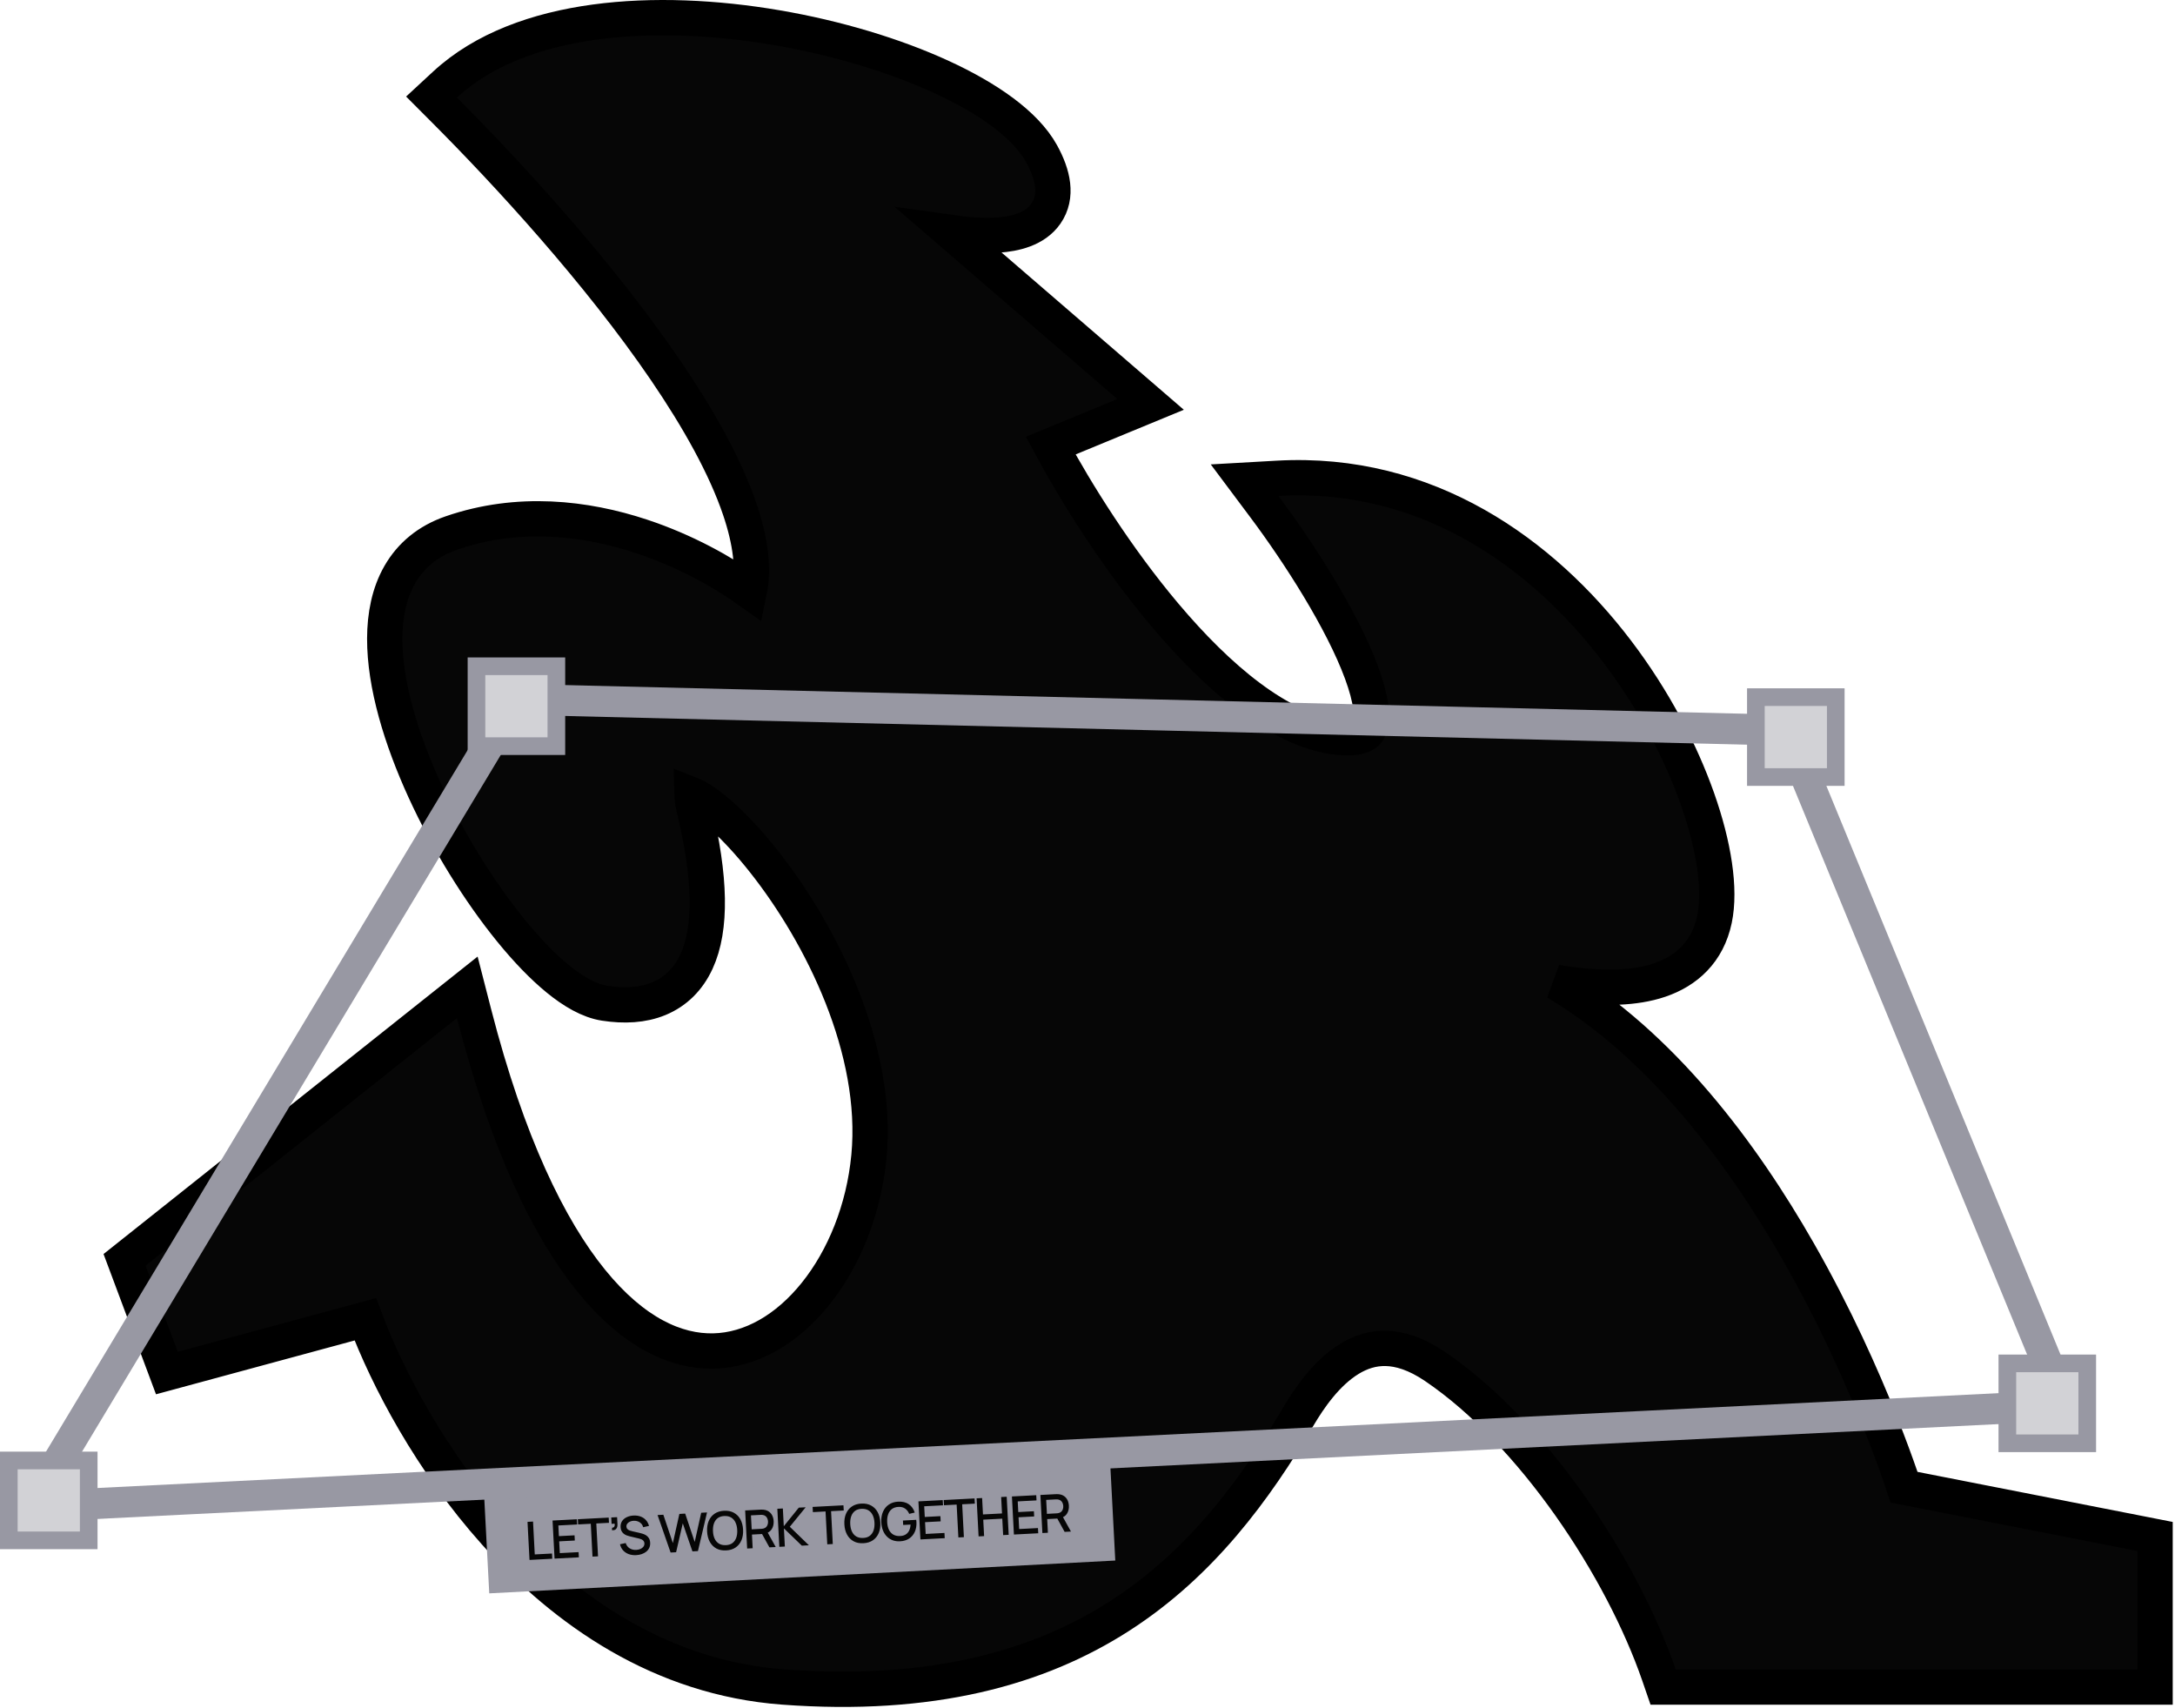
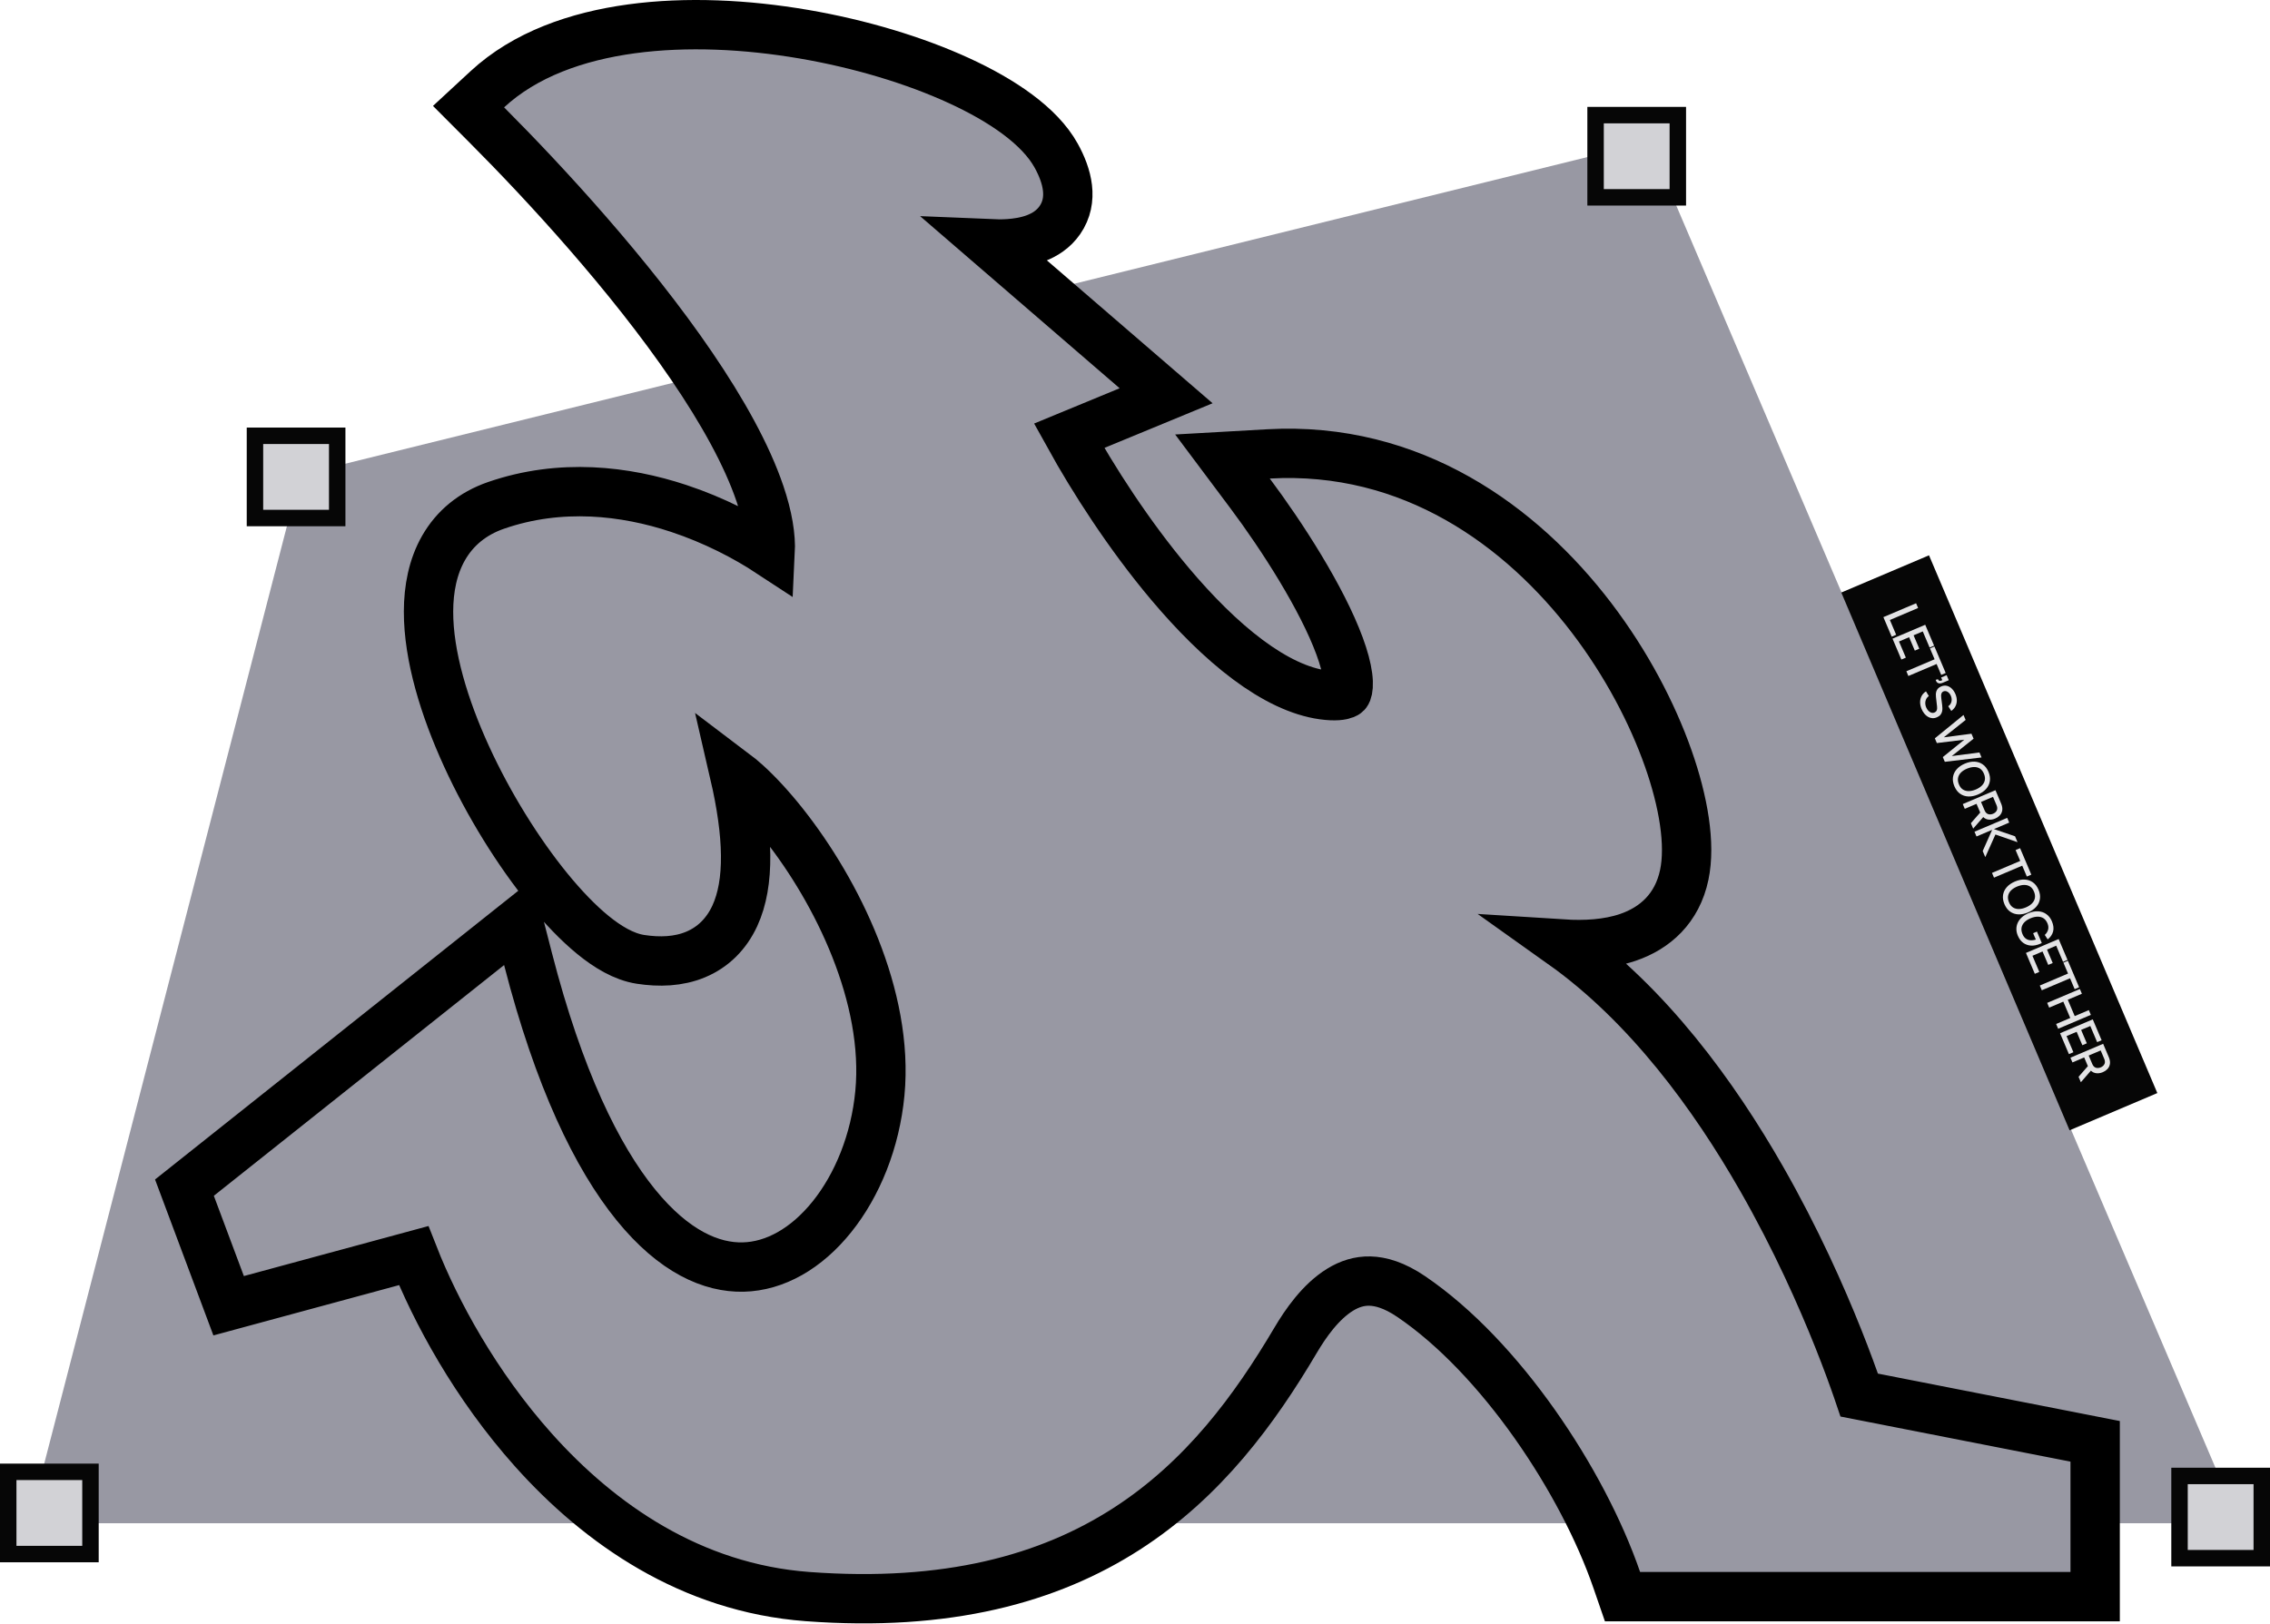
- <svg xmlns="http://www.w3.org/2000/svg" width="493" height="387" viewBox="0 0 493 387" fill="none">
-   <path d="M488.483 382.358H376.975L376.046 379.661C367.656 355.319 347.439 324.725 325.255 309.688C320.906 306.741 317.232 305.676 314.184 305.602C311.138 305.527 308.384 306.434 305.86 307.979C300.652 311.167 296.77 316.85 294.325 320.986C284.465 337.667 272.242 354.361 253.855 366.2C235.392 378.089 211.097 384.84 177.52 382.347C149.86 380.293 128.079 365.108 112.223 347.384C97.697 331.147 87.892 312.515 82.808 299.004L41.348 310.238L37.831 311.191L36.555 307.779L29.254 288.259L28.235 285.536L30.511 283.727L101.093 227.606L105.921 223.768L107.457 229.741C114.985 259.023 124.376 278.392 134.05 290.302C143.686 302.165 153.365 306.384 161.752 306.191C170.223 305.997 178.373 301.283 184.834 293.252C191.285 285.234 195.807 274.171 196.956 262.079C199.249 237.941 186.259 211.814 173.157 195.246C169.92 191.153 166.741 187.727 163.88 185.129C160.964 182.481 158.58 180.879 156.946 180.191C156.917 180.179 156.888 180.168 156.859 180.156C156.881 180.92 157.02 181.997 157.367 183.445C161.048 198.82 161.365 210.362 157.868 217.928C156.036 221.891 153.16 224.751 149.366 226.329C145.675 227.865 141.452 228.05 137.047 227.37C133.483 226.82 129.846 224.633 126.476 221.887C123.006 219.06 119.385 215.281 115.83 210.917C108.716 202.185 101.596 190.78 96.247 179.089C90.931 167.47 87.181 155.174 87.205 144.741C87.217 139.491 88.186 134.468 90.626 130.225C93.114 125.899 96.987 122.645 102.275 120.816C117.468 115.564 132.71 117.365 145.394 121.562C155.288 124.835 163.817 129.624 169.861 133.942C170.902 128.96 170.173 122.772 167.705 115.469C164.44 105.808 158.376 94.943 150.808 83.844C135.689 61.673 115.081 39.304 100.751 24.938L97.818 21.997L100.866 19.177C109.6 11.095 121.756 6.774 134.837 4.996C147.96 3.213 162.375 3.937 176.056 6.274C189.74 8.613 202.86 12.595 213.41 17.449C223.733 22.199 232.376 28.135 236.077 34.813C238.7 39.547 239.816 44.465 237.082 48.407C234.587 52.004 229.973 53.019 226.157 53.279C222.979 53.496 219.356 53.246 215.679 52.727L255.879 87.407L260.8 91.653L254.792 94.134L238.155 101.001C243.978 111.808 253.181 126.479 263.992 139.313C270.066 146.524 276.57 153.062 283.186 158.004C289.829 162.967 296.352 166.145 302.491 166.994C305.652 167.431 307.582 167.157 308.693 166.714C309.645 166.334 310.135 165.789 310.448 164.98C310.823 164.015 310.999 162.484 310.705 160.237C310.416 158.028 309.711 155.405 308.624 152.452C304.234 140.522 294.416 125.279 286.571 114.793L282.106 108.825L289.547 108.403C323.578 106.472 349.67 125.505 366.428 147.486C374.822 158.497 380.99 170.381 384.759 181.063C388.469 191.578 390.054 201.5 388.609 208.379C387.057 215.772 382.231 220.062 376.205 222.11C370.453 224.066 363.575 224.025 357.113 223.265C355.651 223.093 354.188 222.878 352.737 222.637C376.651 236.898 394.851 261.329 407.647 283.721C415.926 298.207 422.087 312.094 426.177 322.353C428.223 327.486 429.756 331.72 430.779 334.681C431.098 335.603 431.367 336.402 431.587 337.065L485.254 347.593L488.483 348.227V382.358Z" fill="#060606" stroke="black" stroke-width="8" />
-   <rect width="142.096" height="23.179" transform="translate(109.684 337.973) rotate(-3)" fill="#9898A3" />
-   <path d="M120.021 353.544L119.569 344.916L120.822 344.85L121.212 352.298L125.119 352.093L125.18 353.273L120.021 353.544ZM125.698 353.246L125.246 344.618L130.759 344.329L130.82 345.51L126.56 345.733L126.687 348.154L130.228 347.968L130.29 349.148L126.749 349.334L126.889 352L131.149 351.777L131.211 352.957L125.698 353.246ZM134.301 352.795L133.911 345.348L131.041 345.498L130.979 344.318L137.972 343.951L138.034 345.132L135.163 345.282L135.554 352.73L134.301 352.795ZM138.702 346.797L138.75 346.236C138.923 346.239 139.055 346.2 139.147 346.119C139.239 346.038 139.297 345.929 139.322 345.791C139.347 345.654 139.345 345.5 139.316 345.329L138.627 345.365L138.551 343.921L139.875 343.852L139.957 345.415C139.982 345.887 139.887 346.248 139.672 346.5C139.46 346.751 139.137 346.85 138.702 346.797ZM144.201 352.457C143.582 352.489 143.017 352.413 142.507 352.227C142 352.038 141.575 351.753 141.23 351.375C140.89 350.992 140.657 350.53 140.533 349.987L141.829 349.721C141.988 350.242 142.285 350.639 142.72 350.912C143.155 351.182 143.652 351.302 144.211 351.273C144.559 351.255 144.875 351.184 145.161 351.061C145.447 350.934 145.673 350.764 145.838 350.551C146.006 350.334 146.083 350.081 146.068 349.794C146.06 349.638 146.025 349.501 145.963 349.384C145.905 349.267 145.825 349.167 145.725 349.085C145.628 348.997 145.51 348.926 145.371 348.869C145.236 348.808 145.087 348.757 144.924 348.718L142.679 348.181C142.46 348.128 142.236 348.058 142.007 347.97C141.778 347.877 141.565 347.754 141.369 347.6C141.177 347.442 141.016 347.244 140.887 347.007C140.759 346.765 140.685 346.469 140.666 346.117C140.639 345.586 140.751 345.129 141.003 344.748C141.259 344.362 141.616 344.063 142.074 343.85C142.531 343.634 143.049 343.511 143.629 343.481C144.212 343.458 144.739 343.535 145.209 343.71C145.683 343.886 146.081 344.153 146.404 344.513C146.731 344.868 146.967 345.308 147.11 345.834L145.78 346.132C145.703 345.811 145.561 345.54 145.353 345.319C145.145 345.093 144.896 344.926 144.606 344.817C144.316 344.704 144.005 344.654 143.673 344.668C143.353 344.677 143.062 344.74 142.799 344.858C142.541 344.976 142.337 345.132 142.187 345.329C142.041 345.524 141.975 345.744 141.988 345.988C142 346.228 142.08 346.418 142.228 346.558C142.375 346.699 142.553 346.807 142.762 346.885C142.974 346.958 143.183 347.017 143.39 347.062L145.007 347.428C145.21 347.473 145.439 347.537 145.696 347.62C145.956 347.699 146.209 347.815 146.453 347.971C146.702 348.126 146.911 348.339 147.082 348.611C147.252 348.878 147.348 349.222 147.37 349.641C147.393 350.077 147.325 350.465 147.167 350.805C147.008 351.142 146.781 351.43 146.485 351.67C146.193 351.906 145.85 352.09 145.457 352.223C145.063 352.356 144.645 352.434 144.201 352.457ZM152.004 351.868L149.047 343.371L150.359 343.302L152.517 349.732L153.991 343.118L155.309 343.043L157.466 349.473L158.94 342.852L160.258 342.783L158.199 351.543L156.953 351.608L154.764 345.252L153.25 351.802L152.004 351.868ZM164.592 351.388C163.73 351.433 162.985 351.284 162.358 350.941C161.731 350.593 161.238 350.09 160.879 349.432C160.524 348.774 160.323 347.999 160.277 347.108C160.23 346.217 160.349 345.426 160.633 344.734C160.921 344.042 161.359 343.493 161.946 343.085C162.534 342.674 163.259 342.446 164.121 342.401C164.98 342.356 165.723 342.507 166.35 342.855C166.981 343.198 167.474 343.699 167.829 344.357C168.184 345.016 168.385 345.79 168.431 346.681C168.478 347.572 168.359 348.363 168.075 349.055C167.791 349.747 167.353 350.298 166.762 350.71C166.174 351.117 165.451 351.343 164.592 351.388ZM164.53 350.196C165.142 350.172 165.642 350.011 166.031 349.715C166.424 349.414 166.709 349.01 166.887 348.504C167.064 347.994 167.136 347.41 167.101 346.751C167.067 346.091 166.935 345.522 166.705 345.041C166.475 344.556 166.15 344.187 165.728 343.933C165.31 343.678 164.795 343.565 164.184 343.593C163.572 343.617 163.07 343.777 162.677 344.074C162.288 344.371 162.005 344.775 161.827 345.285C161.65 345.795 161.576 346.379 161.607 347.039C161.637 347.698 161.767 348.27 161.997 348.754C162.227 349.235 162.552 349.603 162.974 349.857C163.4 350.111 163.919 350.224 164.53 350.196ZM169.353 350.958L168.901 342.33L172.388 342.148C172.472 342.143 172.576 342.142 172.701 342.143C172.825 342.141 172.943 342.147 173.056 342.161C173.539 342.211 173.947 342.354 174.28 342.589C174.617 342.824 174.875 343.129 175.055 343.504C175.235 343.879 175.337 344.298 175.361 344.762C175.397 345.449 175.253 346.051 174.927 346.569C174.602 347.082 174.091 347.42 173.394 347.58L172.888 347.667L170.443 347.795L170.606 350.893L169.353 350.958ZM174.398 350.694L172.513 347.272L173.76 346.882L175.83 350.619L174.398 350.694ZM170.381 346.609L172.568 346.494C172.648 346.49 172.736 346.481 172.831 346.468C172.931 346.455 173.024 346.436 173.11 346.412C173.363 346.338 173.563 346.218 173.71 346.05C173.858 345.878 173.96 345.684 174.016 345.469C174.073 345.254 174.096 345.04 174.085 344.828C174.074 344.617 174.029 344.409 173.95 344.205C173.871 343.996 173.75 343.817 173.585 343.665C173.421 343.509 173.209 343.408 172.951 343.362C172.862 343.342 172.767 343.331 172.667 343.329C172.57 343.326 172.482 343.326 172.402 343.33L170.215 343.445L170.381 346.609ZM176.648 350.576L176.196 341.948L177.448 341.882L177.659 345.909L181.061 341.693L182.619 341.611L179.023 346.024L183.353 350.225L181.747 350.309L177.684 346.388L177.9 350.511L176.648 350.576ZM187.514 350.007L187.123 342.559L184.253 342.709L184.191 341.529L191.184 341.163L191.246 342.343L188.376 342.493L188.766 349.941L187.514 350.007ZM195.706 349.758C194.843 349.803 194.098 349.654 193.472 349.31C192.844 348.962 192.351 348.459 191.993 347.801C191.638 347.143 191.437 346.368 191.39 345.478C191.343 344.587 191.462 343.796 191.746 343.104C192.035 342.412 192.472 341.862 193.06 341.455C193.647 341.043 194.372 340.815 195.235 340.77C196.094 340.725 196.837 340.876 197.464 341.224C198.095 341.567 198.588 342.068 198.942 342.727C199.297 343.385 199.498 344.159 199.545 345.05C199.592 345.941 199.473 346.732 199.189 347.424C198.904 348.116 198.467 348.668 197.875 349.079C197.288 349.486 196.565 349.713 195.706 349.758ZM195.644 348.565C196.255 348.541 196.755 348.381 197.144 348.084C197.537 347.783 197.822 347.38 198 346.874C198.178 346.364 198.249 345.779 198.215 345.12C198.18 344.461 198.048 343.891 197.819 343.41C197.589 342.926 197.263 342.556 196.841 342.302C196.423 342.048 195.909 341.934 195.297 341.962C194.686 341.986 194.184 342.147 193.791 342.444C193.402 342.741 193.118 343.144 192.941 343.654C192.763 344.164 192.69 344.749 192.72 345.408C192.751 346.067 192.881 346.639 193.111 347.124C193.34 347.605 193.666 347.972 194.088 348.226C194.514 348.48 195.032 348.593 195.644 348.565ZM204.005 349.323C203.426 349.353 202.888 349.281 202.39 349.107C201.892 348.929 201.453 348.655 201.073 348.287C200.693 347.918 200.389 347.461 200.16 346.917C199.931 346.372 199.798 345.746 199.761 345.039C199.713 344.108 199.841 343.3 200.145 342.616C200.449 341.927 200.894 341.387 201.478 340.996C202.062 340.6 202.748 340.382 203.535 340.341C204.549 340.288 205.371 340.481 205.998 340.921C206.63 341.36 207.078 341.99 207.341 342.809L206.083 343.103C205.88 342.597 205.575 342.201 205.167 341.914C204.76 341.627 204.26 341.497 203.669 341.524C203.057 341.552 202.555 341.714 202.162 342.011C201.773 342.308 201.49 342.711 201.312 343.221C201.135 343.727 201.061 344.31 201.092 344.969C201.122 345.629 201.252 346.2 201.482 346.685C201.711 347.166 202.037 347.533 202.459 347.788C202.885 348.042 203.403 348.155 204.015 348.127C204.507 348.109 204.923 347.997 205.265 347.791C205.61 347.58 205.877 347.286 206.066 346.908C206.254 346.529 206.364 346.071 206.396 345.532L204.719 345.62L204.666 344.614L207.674 344.456C207.686 344.528 207.697 344.623 207.707 344.743C207.717 344.858 207.723 344.932 207.724 344.964C207.766 345.763 207.65 346.484 207.375 347.127C207.1 347.771 206.679 348.287 206.111 348.678C205.542 349.064 204.84 349.279 204.005 349.323ZM208.628 348.9L208.175 340.272L213.688 339.983L213.75 341.164L209.489 341.387L209.616 343.807L213.157 343.622L213.219 344.802L209.678 344.988L209.818 347.654L214.078 347.431L214.14 348.611L208.628 348.9ZM217.231 348.449L216.84 341.002L213.97 341.152L213.908 339.972L220.901 339.605L220.963 340.786L218.093 340.936L218.483 348.384L217.231 348.449ZM221.813 348.209L221.36 339.581L222.613 339.515L222.808 343.236L227.122 343.01L226.927 339.289L228.185 339.223L228.637 347.852L227.379 347.917L227.184 344.191L222.87 344.417L223.065 348.144L221.813 348.209ZM229.821 347.789L229.369 339.161L234.881 338.872L234.943 340.053L230.683 340.276L230.81 342.697L234.351 342.511L234.413 343.692L230.872 343.877L231.012 346.543L235.272 346.32L235.334 347.501L229.821 347.789ZM236.273 347.451L235.821 338.823L239.308 338.64C239.392 338.636 239.496 338.635 239.62 338.636C239.744 338.634 239.863 338.639 239.976 338.654C240.459 338.704 240.867 338.847 241.2 339.082C241.537 339.317 241.795 339.622 241.975 339.997C242.155 340.372 242.257 340.791 242.281 341.254C242.317 341.941 242.172 342.544 241.847 343.062C241.522 343.575 241.01 343.913 240.314 344.073L239.808 344.16L237.363 344.288L237.525 347.386L236.273 347.451ZM241.318 347.187L239.433 343.765L240.68 343.375L242.75 347.112L241.318 347.187ZM237.301 343.102L239.488 342.987C239.568 342.983 239.656 342.974 239.751 342.961C239.85 342.948 239.944 342.929 240.03 342.904C240.283 342.831 240.483 342.711 240.63 342.543C240.777 342.371 240.879 342.177 240.936 341.962C240.993 341.747 241.016 341.533 241.005 341.321C240.994 341.11 240.949 340.902 240.87 340.698C240.791 340.489 240.669 340.309 240.505 340.158C240.341 340.002 240.129 339.901 239.871 339.855C239.781 339.835 239.687 339.824 239.586 339.822C239.49 339.819 239.402 339.819 239.322 339.823L237.135 339.938L237.301 343.102Z" fill="#060606" />
-   <path d="M405 165.5L117 158.5L7 341.5L468 318.5L405 165.5Z" stroke="#9898A3" stroke-width="7" />
-   <path d="M416.108 158V176.109H398V158H416.108Z" fill="#D2D2D6" stroke="#9898A3" stroke-width="4" />
-   <path d="M473.108 309V327.109H455V309H473.108Z" fill="#D2D2D6" stroke="#9898A3" stroke-width="4" />
-   <path d="M20.108 331V349.109H2V331H20.108Z" fill="#D2D2D6" stroke="#9898A3" stroke-width="4" />
-   <path d="M126.108 151V169.109H108V151H126.108Z" fill="#D2D2D6" stroke="#9898A3" stroke-width="4" />
+ <svg xmlns="http://www.w3.org/2000/svg" width="552" height="395" viewBox="0 0 552 395" fill="none">
+   <path d="M401.002 34.5L73 115.5L7 370.5H544.502L401.002 34.5Z" fill="#9898A3" />
+   <path d="M408 28V48H388V28H408Z" fill="#D2D2D6" stroke="#060606" stroke-width="4" />
+   <path d="M82 106V126H62V106H82Z" fill="#D2D2D6" stroke="#060606" stroke-width="4" />
+   <path d="M22 358V378H2V358H22Z" fill="#D2D2D6" stroke="#060606" stroke-width="4" />
+   <path d="M550 359V379H530V359H550Z" fill="#D2D2D6" stroke="#060606" stroke-width="4" />
+   <path d="M509.483 388.358H394.549L393.154 384.313C384.868 360.271 364.874 330.081 343.133 315.345C339.038 312.57 335.73 311.664 333.135 311.601C330.543 311.537 328.164 312.301 325.904 313.685C321.143 316.599 317.469 321.906 315.047 326.004C305.125 342.789 292.71 359.795 273.938 371.882C255.052 384.043 230.309 390.862 196.371 388.342C168.024 386.237 145.8 370.677 129.732 352.717C115.621 336.943 105.912 318.952 100.589 305.406L60.871 316.169L55.597 317.598L53.682 312.479L46.38 292.96L44.852 288.875L48.266 286.161L118.849 230.041L126.09 224.283L128.394 233.243C135.883 262.374 145.178 281.439 154.602 293.041C163.969 304.574 173.108 308.366 180.706 308.191C188.431 308.014 196.073 303.708 202.275 295.999C208.462 288.309 212.85 277.622 213.965 265.89C216.188 242.492 203.548 216.875 190.588 200.486C187.406 196.463 184.3 193.121 181.535 190.61C180.453 189.627 179.466 188.811 178.585 188.146C182.028 203.03 182.388 214.753 178.684 222.768C176.658 227.149 173.427 230.39 169.135 232.176C164.996 233.898 160.373 234.061 155.742 233.347C151.646 232.715 147.67 230.255 144.212 227.438C140.606 224.499 136.89 220.612 133.279 216.181C126.053 207.31 118.844 195.759 113.428 183.921C108.061 172.19 104.18 159.587 104.205 148.736C104.218 143.26 105.227 137.863 107.893 133.228C110.63 128.467 114.895 124.905 120.622 122.926C136.353 117.487 152.065 119.377 165.021 123.663C173.709 126.537 181.37 130.555 187.289 134.443C187.489 130.487 186.707 125.722 184.811 120.109C181.629 110.696 175.678 100.002 168.155 88.971C153.139 66.949 132.629 44.681 118.335 30.35L113.936 25.939L118.508 21.709C127.654 13.245 140.259 8.822 153.567 7.014C166.939 5.197 181.565 5.94 195.393 8.303C209.226 10.667 222.517 14.696 233.246 19.633C243.634 24.412 252.796 30.572 256.826 37.845C259.544 42.749 261.142 48.621 257.725 53.548C254.667 57.956 249.191 59.008 245.293 59.274C243.844 59.373 242.314 59.378 240.734 59.31L276.185 89.894L283.567 96.262L274.555 99.982L259.978 105.999C265.774 116.482 274.449 130.067 284.521 142.024C290.535 149.163 296.928 155.58 303.382 160.401C309.878 165.254 316.085 168.228 321.765 169.014C324.741 169.425 326.285 169.122 326.952 168.855C327.38 168.685 327.468 168.556 327.584 168.257C327.791 167.723 327.992 166.565 327.722 164.496C327.459 162.483 326.803 160.012 325.747 157.143C321.459 145.49 311.782 130.433 303.97 119.99L297.272 111.039L308.434 110.406C343.356 108.425 370.019 127.977 387.018 150.274C395.54 161.453 401.808 173.522 405.646 184.398C409.394 195.024 411.125 205.369 409.566 212.79C407.846 220.983 402.433 225.766 395.849 228.004C390.932 229.675 385.346 229.961 379.959 229.62C400.799 244.442 416.847 266.539 428.385 286.729C436.722 301.317 442.921 315.293 447.035 325.611C449.095 330.777 450.638 335.041 451.67 338.027C451.83 338.492 451.975 338.926 452.111 339.327L504.639 349.63L509.483 350.58V388.358Z" fill="#9898A3" stroke="black" stroke-width="12" />
+   <rect width="142.096" height="23.179" transform="translate(469.081 135.07) rotate(67)" fill="#060606" />
+   <path d="M457.986 150.108L465.939 146.732L466.429 147.886L459.564 150.8L461.093 154.401L460.005 154.863L457.986 150.108ZM460.207 155.341L468.16 151.965L470.317 157.046L469.229 157.508L467.562 153.581L465.331 154.528L466.717 157.792L465.629 158.254L464.243 154.99L461.785 156.033L463.452 159.96L462.364 160.422L460.207 155.341ZM463.573 163.271L470.439 160.357L469.316 157.711L470.404 157.249L473.139 163.695L472.051 164.156L470.928 161.511L464.063 164.425L463.573 163.271ZM470.715 165.354L471.259 165.208C471.315 165.371 471.397 165.482 471.505 165.54C471.612 165.599 471.735 165.616 471.872 165.593C472.01 165.569 472.154 165.514 472.305 165.429L472.035 164.794L473.366 164.229L473.884 165.449L472.443 166.061C472.008 166.246 471.636 166.28 471.326 166.164C471.018 166.051 470.814 165.781 470.715 165.354ZM467.277 172.458C467.035 171.887 466.914 171.33 466.914 170.787C466.919 170.246 467.04 169.749 467.278 169.296C467.521 168.845 467.876 168.468 468.343 168.166L469.037 169.293C468.602 169.62 468.331 170.035 468.222 170.538C468.118 171.038 468.175 171.546 468.394 172.062C468.53 172.382 468.704 172.656 468.918 172.882C469.135 173.107 469.372 173.261 469.628 173.343C469.89 173.428 470.154 173.414 470.419 173.301C470.562 173.24 470.678 173.16 470.767 173.062C470.857 172.967 470.924 172.859 470.967 172.736C471.016 172.615 471.043 172.48 471.049 172.33C471.06 172.181 471.057 172.024 471.038 171.858L470.775 169.565C470.75 169.341 470.739 169.106 470.744 168.861C470.752 168.614 470.795 168.372 470.872 168.135C470.955 167.9 471.086 167.682 471.265 167.48C471.448 167.276 471.702 167.105 472.026 166.968C472.516 166.76 472.983 166.709 473.428 166.816C473.878 166.925 474.281 167.158 474.637 167.515C474.997 167.871 475.29 168.315 475.517 168.849C475.737 169.39 475.846 169.911 475.841 170.413C475.838 170.918 475.723 171.384 475.496 171.811C475.274 172.24 474.941 172.611 474.496 172.926L473.761 171.778C474.036 171.596 474.242 171.37 474.379 171.099C474.52 170.826 474.592 170.535 474.595 170.225C474.602 169.913 474.542 169.604 474.416 169.297C474.298 168.999 474.139 168.747 473.939 168.541C473.74 168.339 473.523 168.201 473.287 168.127C473.053 168.057 472.824 168.07 472.599 168.165C472.378 168.259 472.227 168.399 472.146 168.586C472.064 168.772 472.023 168.977 472.021 169.199C472.025 169.423 472.041 169.64 472.069 169.85L472.279 171.495C472.305 171.701 472.324 171.938 472.334 172.208C472.349 172.48 472.326 172.757 472.263 173.04C472.202 173.326 472.074 173.596 471.877 173.849C471.684 174.1 471.394 174.308 471.007 174.472C470.606 174.643 470.218 174.712 469.844 174.679C469.473 174.646 469.124 174.531 468.798 174.335C468.476 174.141 468.186 173.882 467.927 173.557C467.667 173.233 467.451 172.866 467.277 172.458ZM470.5 179.588L477.473 173.904L477.986 175.113L472.682 179.34L479.402 178.463L479.923 179.675L474.619 183.902L481.344 183.022L481.859 184.237L472.924 185.299L472.436 184.15L477.66 179.919L470.987 180.737L470.5 179.588ZM475.256 191.254C474.918 190.458 474.804 189.707 474.912 189.001C475.025 188.293 475.328 187.657 475.824 187.095C476.321 186.536 476.981 186.083 477.802 185.734C478.623 185.386 479.407 185.227 480.154 185.257C480.903 185.291 481.569 185.514 482.153 185.927C482.74 186.338 483.203 186.942 483.54 187.737C483.876 188.529 483.988 189.279 483.876 189.987C483.769 190.697 483.467 191.331 482.97 191.89C482.473 192.449 481.813 192.902 480.992 193.251C480.171 193.599 479.387 193.759 478.64 193.728C477.892 193.698 477.224 193.475 476.635 193.06C476.052 192.647 475.592 192.045 475.256 191.254ZM476.355 190.787C476.587 191.354 476.909 191.769 477.32 192.033C477.738 192.299 478.214 192.429 478.751 192.423C479.291 192.415 479.864 192.283 480.472 192.025C481.079 191.767 481.57 191.448 481.943 191.068C482.32 190.686 482.556 190.254 482.65 189.77C482.746 189.291 482.677 188.768 482.441 188.204C482.21 187.637 481.887 187.22 481.473 186.952C481.062 186.688 480.586 186.56 480.046 186.568C479.506 186.575 478.931 186.706 478.322 186.96C477.713 187.214 477.22 187.532 476.843 187.914C476.47 188.294 476.236 188.726 476.141 189.209C476.048 189.696 476.12 190.222 476.355 190.787ZM477.288 195.58L485.241 192.204L486.606 195.419C486.638 195.496 486.675 195.593 486.716 195.711C486.761 195.826 486.796 195.94 486.822 196.051C486.939 196.522 486.945 196.954 486.838 197.347C486.732 197.744 486.534 198.091 486.243 198.389C485.952 198.686 485.593 198.925 485.166 199.106C484.533 199.375 483.917 199.445 483.319 199.317C482.725 199.186 482.234 198.822 481.844 198.222L481.59 197.776L480.633 195.523L477.778 196.735L477.288 195.58ZM479.262 200.231L481.833 197.288L482.626 198.327L479.822 201.551L479.262 200.231ZM481.727 195.058L482.583 197.074C482.614 197.148 482.652 197.227 482.697 197.313C482.743 197.402 482.793 197.483 482.846 197.556C483.001 197.768 483.183 197.915 483.391 197.996C483.603 198.075 483.82 198.105 484.041 198.085C484.263 198.064 484.472 198.013 484.667 197.93C484.862 197.847 485.042 197.734 485.207 197.59C485.375 197.445 485.503 197.269 485.589 197.063C485.679 196.855 485.702 196.622 485.657 196.363C485.645 196.272 485.623 196.179 485.591 196.084C485.561 195.993 485.53 195.91 485.499 195.836L484.643 193.821L481.727 195.058ZM480.142 202.304L488.095 198.928L488.585 200.083L484.874 201.658L489.999 203.413L490.609 204.849L485.232 202.979L482.766 208.485L482.137 207.004L484.432 201.846L480.632 203.459L480.142 202.304ZM484.394 212.32L491.259 209.406L490.136 206.76L491.224 206.298L493.96 212.744L492.872 213.206L491.749 210.56L484.884 213.474L484.394 212.32ZM487.43 219.933C487.092 219.138 486.977 218.387 487.086 217.68C487.198 216.972 487.502 216.337 487.998 215.774C488.495 215.216 489.154 214.762 489.975 214.414C490.796 214.065 491.581 213.906 492.328 213.936C493.077 213.971 493.743 214.194 494.327 214.607C494.914 215.018 495.377 215.621 495.714 216.416C496.05 217.208 496.162 217.958 496.05 218.666C495.943 219.376 495.641 220.011 495.144 220.57C494.646 221.128 493.987 221.582 493.166 221.93C492.345 222.279 491.561 222.438 490.813 222.408C490.066 222.377 489.398 222.155 488.809 221.74C488.225 221.327 487.766 220.725 487.43 219.933ZM488.529 219.467C488.76 220.033 489.082 220.448 489.494 220.712C489.911 220.978 490.388 221.109 490.924 221.103C491.464 221.095 492.038 220.962 492.646 220.704C493.253 220.446 493.743 220.127 494.117 219.747C494.494 219.366 494.729 218.933 494.824 218.45C494.92 217.97 494.85 217.448 494.615 216.883C494.383 216.317 494.061 215.899 493.647 215.632C493.235 215.368 492.759 215.239 492.219 215.247C491.679 215.255 491.105 215.386 490.496 215.64C489.887 215.894 489.394 216.212 489.017 216.593C488.644 216.973 488.41 217.405 488.315 217.889C488.222 218.376 488.293 218.902 488.529 219.467ZM490.677 227.583C490.45 227.049 490.334 226.519 490.327 225.991C490.324 225.462 490.431 224.956 490.647 224.473C490.864 223.991 491.189 223.548 491.623 223.147C492.056 222.746 492.599 222.407 493.251 222.13C494.109 221.766 494.912 221.61 495.659 221.662C496.411 221.712 497.07 221.945 497.637 222.36C498.209 222.774 498.648 223.344 498.956 224.069C499.353 225.004 499.452 225.842 499.254 226.582C499.057 227.327 498.618 227.962 497.938 228.49L497.232 227.408C497.638 227.045 497.906 226.622 498.036 226.141C498.167 225.66 498.118 225.146 497.89 224.599C497.655 224.035 497.331 223.618 496.917 223.35C496.505 223.086 496.029 222.958 495.489 222.966C494.953 222.972 494.38 223.102 493.771 223.356C493.162 223.61 492.669 223.928 492.292 224.31C491.919 224.69 491.685 225.122 491.591 225.605C491.497 226.092 491.569 226.618 491.804 227.183C491.989 227.639 492.237 227.992 492.547 228.243C492.863 228.495 493.231 228.646 493.651 228.693C494.071 228.741 494.54 228.688 495.056 228.534L494.4 226.987L495.328 226.593L496.505 229.366C496.442 229.401 496.356 229.444 496.247 229.495C496.141 229.544 496.074 229.575 496.045 229.587C495.308 229.9 494.591 230.037 493.892 229.999C493.194 229.961 492.564 229.741 492.003 229.341C491.446 228.939 491.004 228.353 490.677 227.583ZM492.655 231.782L500.608 228.406L502.765 233.487L501.677 233.949L500.01 230.022L497.779 230.969L499.164 234.234L498.076 234.695L496.69 231.431L494.233 232.475L495.9 236.401L494.812 236.863L492.655 231.782ZM496.021 239.712L502.886 236.798L501.763 234.153L502.851 233.691L505.587 240.136L504.499 240.598L503.376 237.952L496.511 240.866L496.021 239.712ZM497.814 243.936L505.767 240.56L506.257 241.714L502.827 243.17L504.515 247.146L507.945 245.691L508.437 246.85L500.484 250.226L499.992 249.066L503.427 247.608L501.739 243.632L498.304 245.09L497.814 243.936ZM500.947 251.318L508.9 247.942L511.057 253.023L509.969 253.485L508.302 249.558L506.071 250.505L507.456 253.769L506.368 254.231L504.983 250.967L502.525 252.01L504.192 255.937L503.104 256.399L500.947 251.318ZM503.472 257.265L511.425 253.889L512.789 257.103C512.822 257.181 512.859 257.278 512.9 257.395C512.945 257.511 512.98 257.624 513.005 257.735C513.123 258.207 513.128 258.639 513.021 259.032C512.916 259.429 512.718 259.776 512.427 260.073C512.136 260.37 511.777 260.61 511.35 260.791C510.716 261.06 510.101 261.13 509.503 261.001C508.909 260.871 508.417 260.506 508.028 259.907L507.773 259.461L506.817 257.207L503.962 258.419L503.472 257.265ZM505.446 261.915L508.016 258.973L508.809 260.012L506.006 263.235L505.446 261.915ZM507.911 256.743L508.766 258.759C508.797 258.833 508.836 258.912 508.88 258.997C508.927 259.086 508.976 259.167 509.029 259.24C509.185 259.453 509.366 259.599 509.575 259.68C509.786 259.76 510.003 259.79 510.225 259.769C510.447 259.749 510.655 259.697 510.85 259.615C511.045 259.532 511.225 259.418 511.39 259.275C511.559 259.129 511.686 258.953 511.773 258.747C511.863 258.54 511.885 258.306 511.84 258.047C511.828 257.957 511.806 257.864 511.774 257.769C511.744 257.677 511.714 257.595 511.682 257.521L510.827 255.505L507.911 256.743Z" fill="#E3E3E5" />
</svg>
